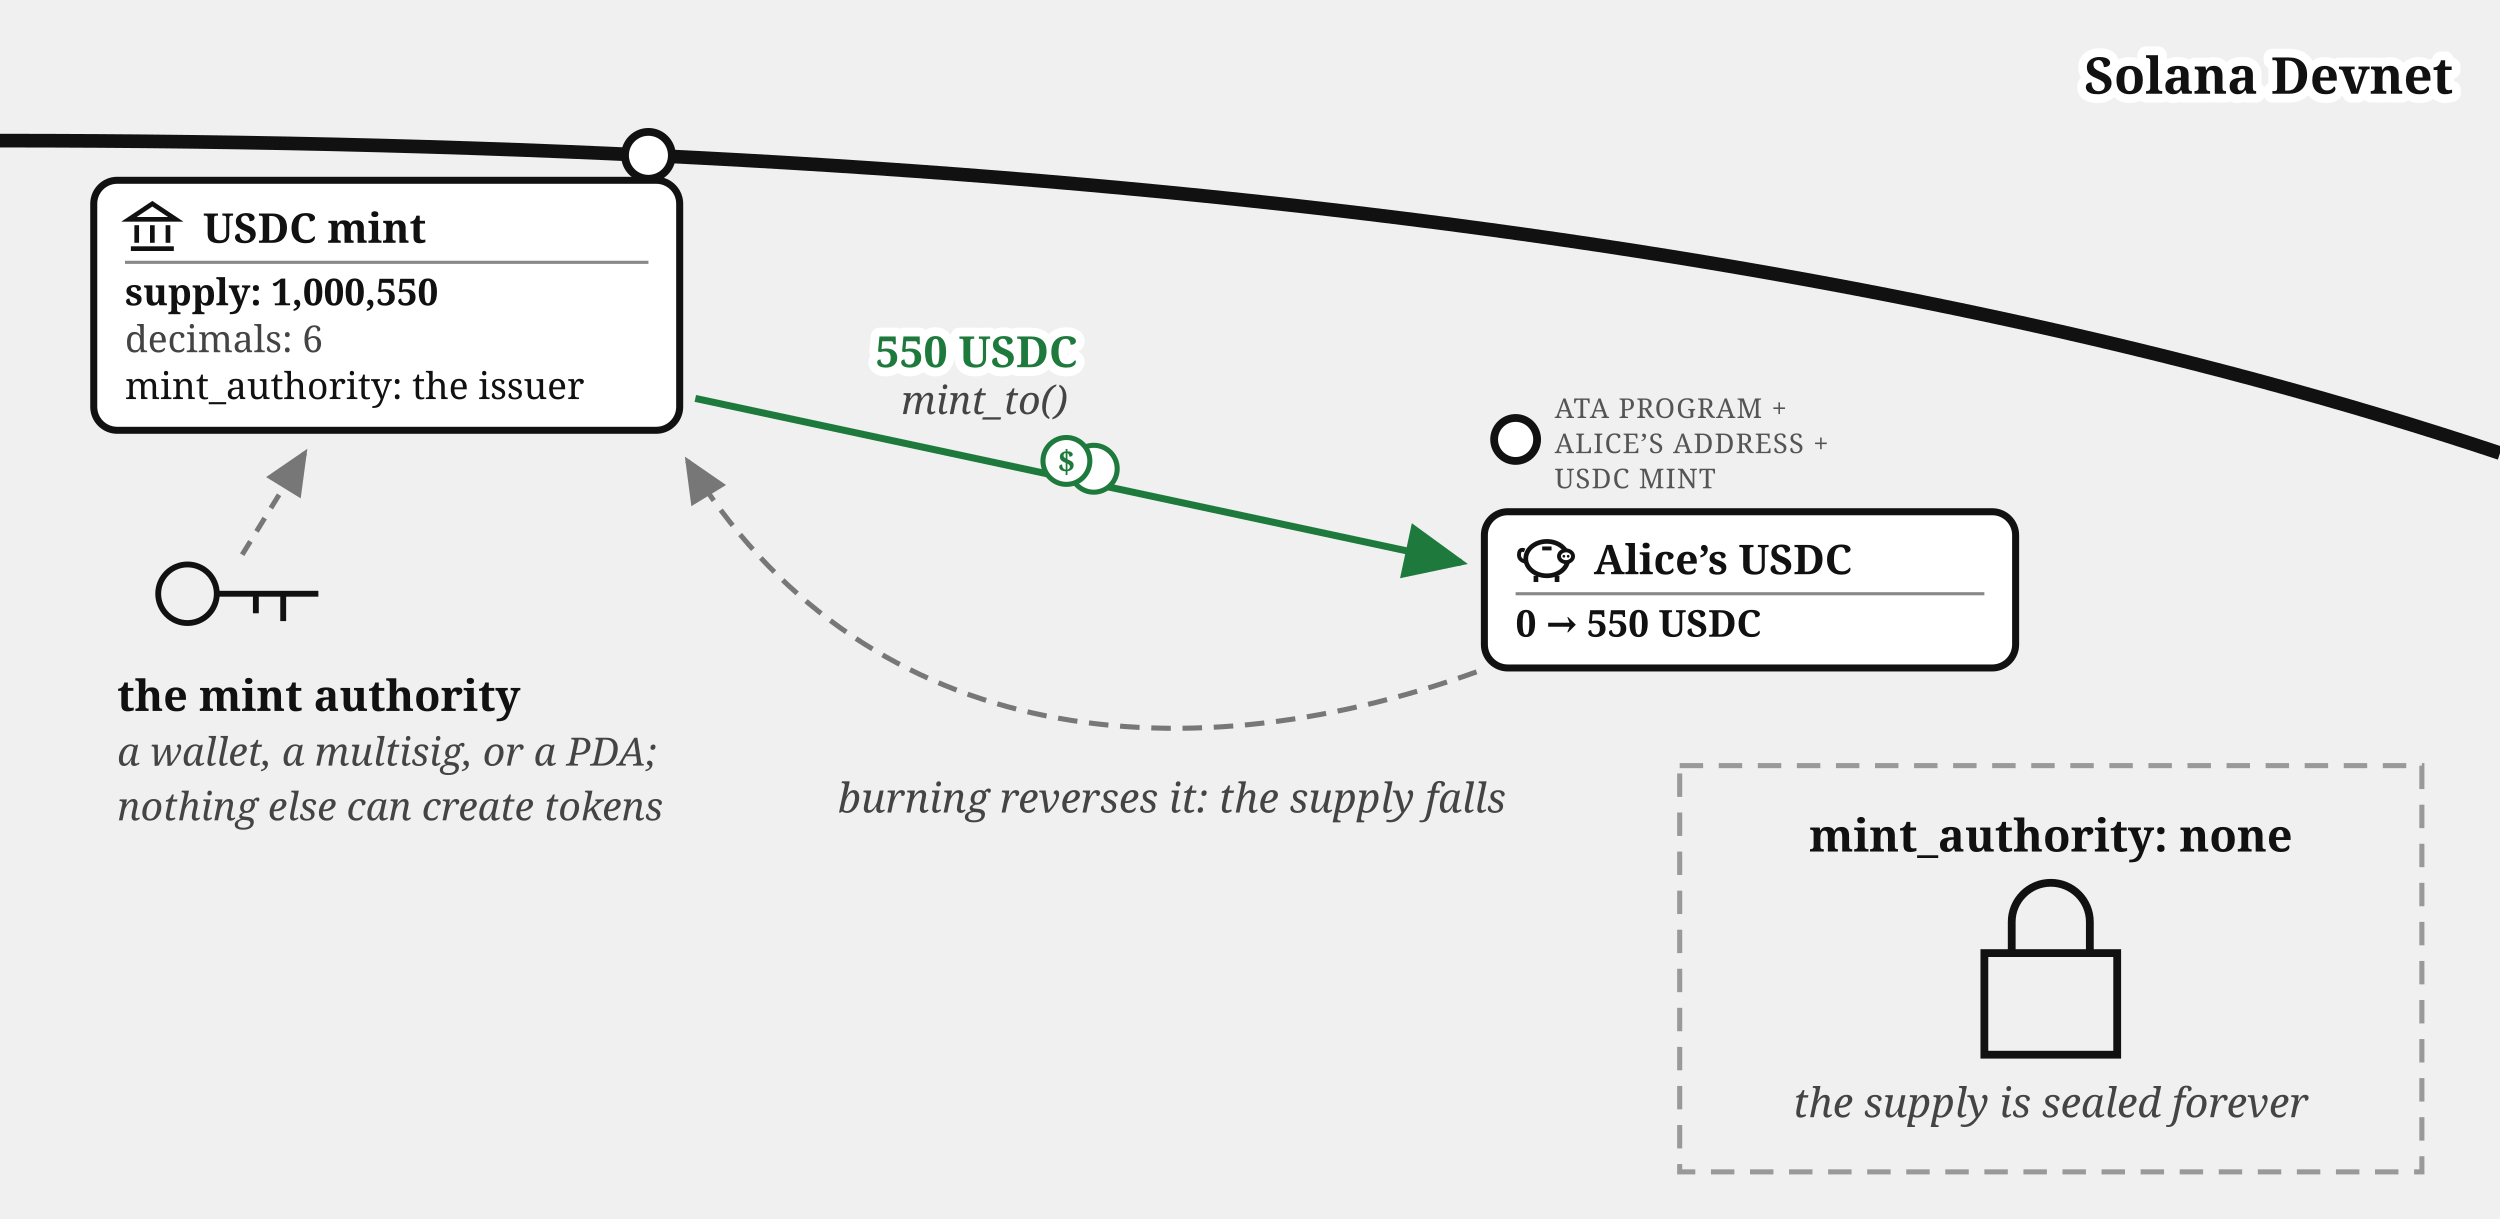
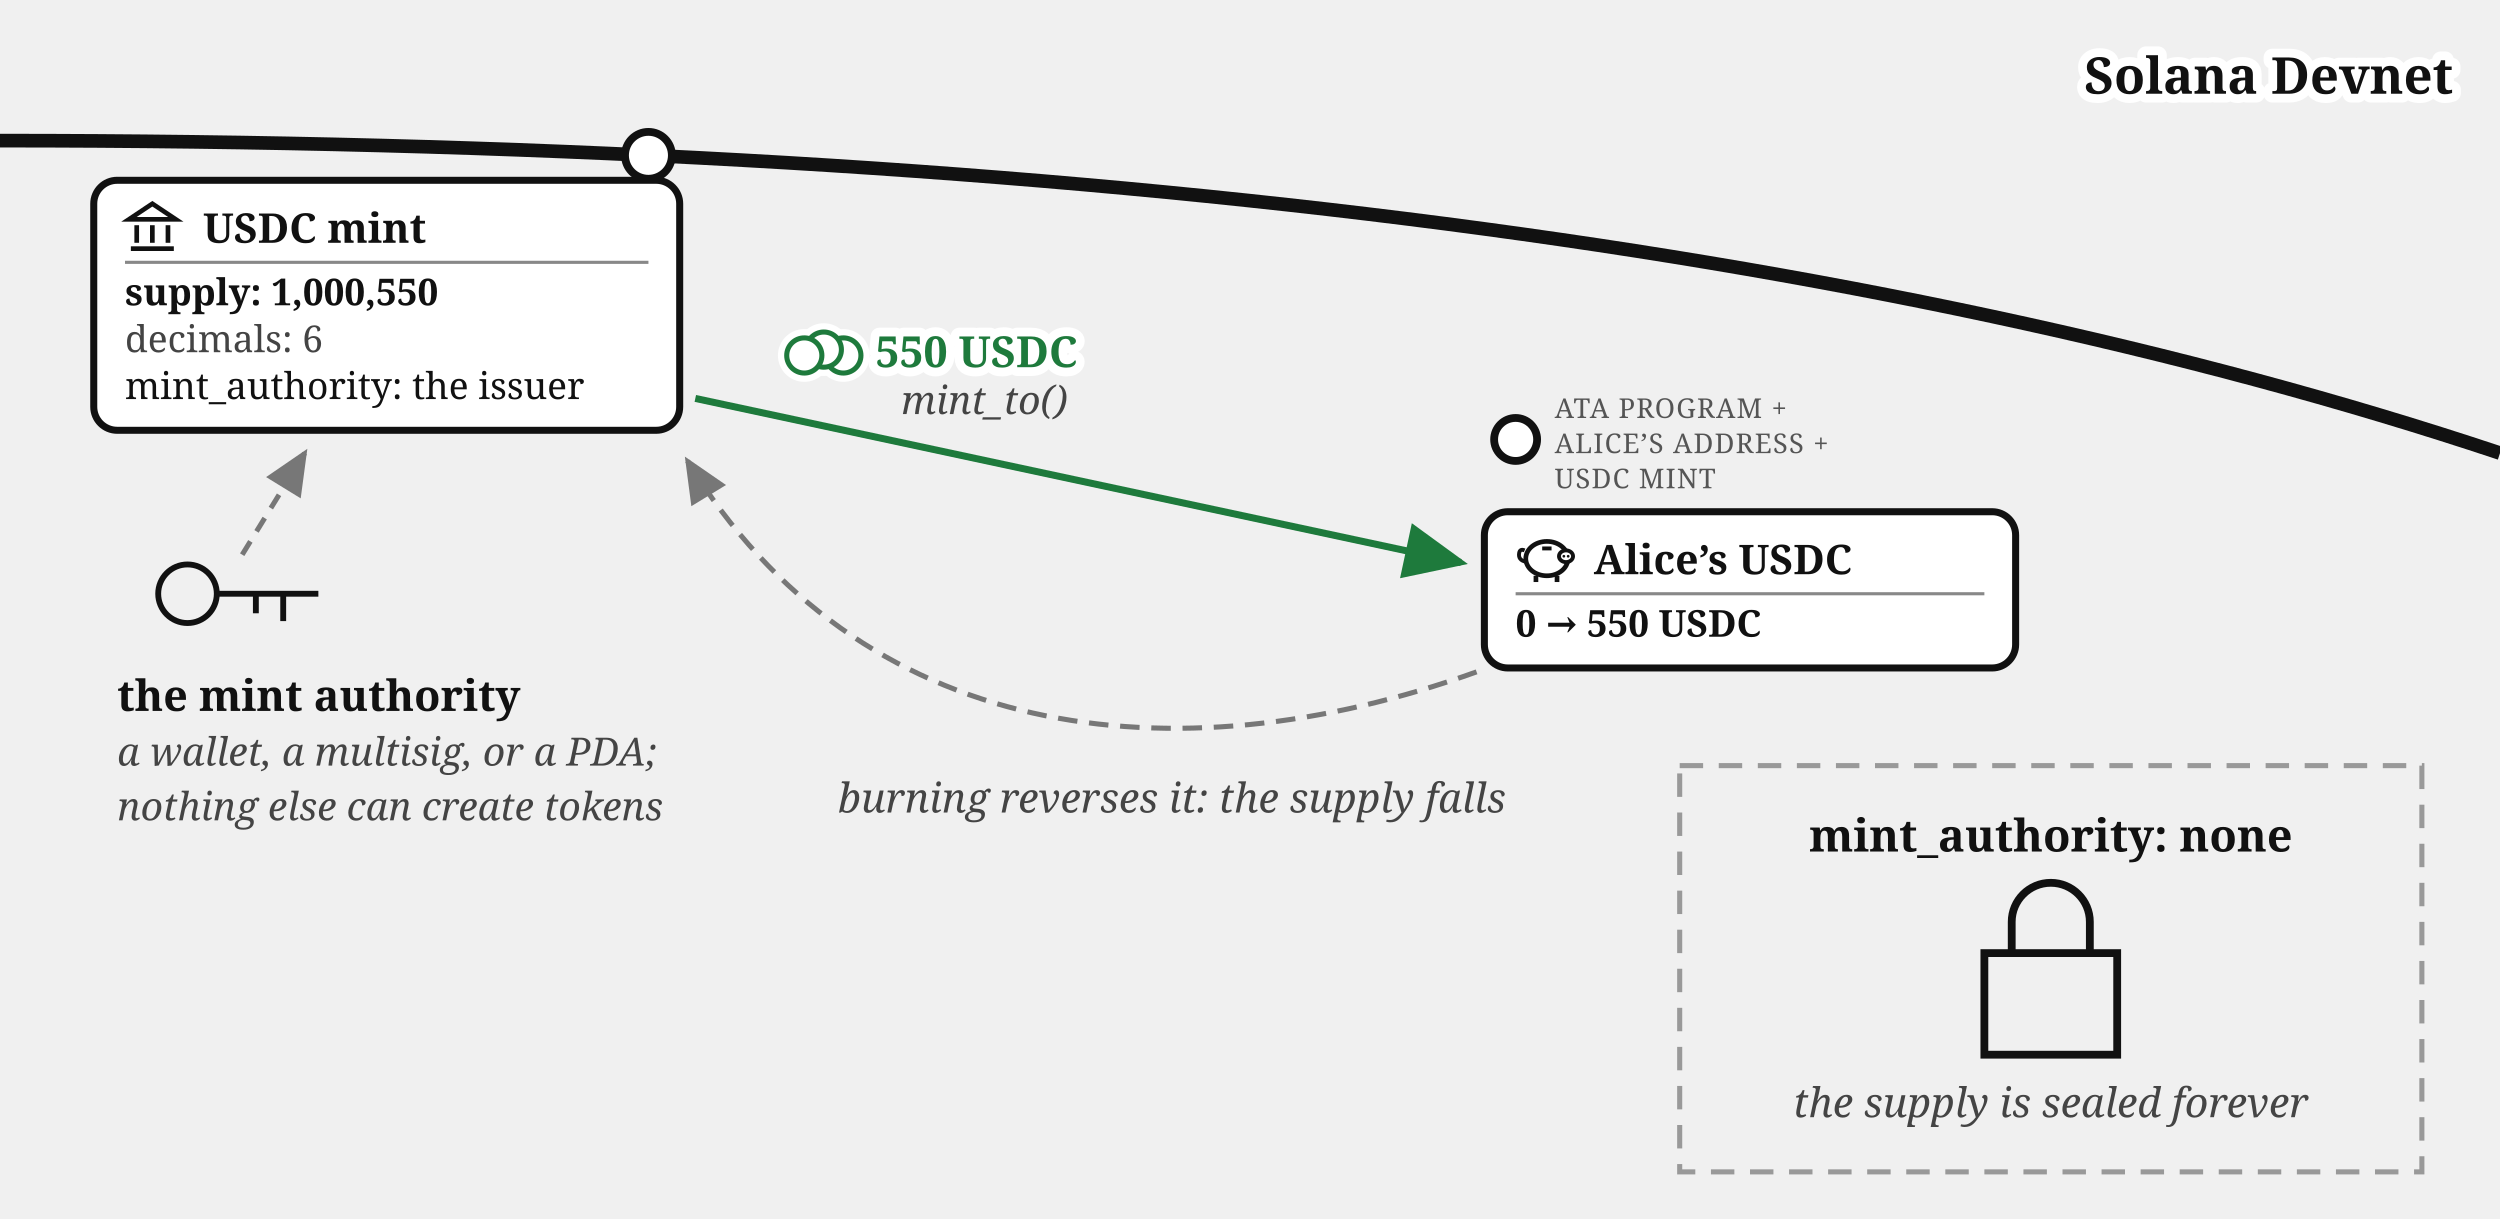
<svg xmlns="http://www.w3.org/2000/svg" viewBox="0 0 640 312" font-family="Georgia, serif" fill="#111">
  <defs>
    <marker id="mint-factory-i" markerWidth="9" markerHeight="8" refX="8" refY="4" orient="auto">
      <path d="M0,0 L9,4 L0,8 z" fill="#111" />
    </marker>
    <marker id="mint-factory-g" markerWidth="9" markerHeight="8" refX="8" refY="4" orient="auto">
      <path d="M0,0 L9,4 L0,8 z" fill="#777" />
    </marker>
    <marker id="mint-factory-a" markerWidth="9" markerHeight="8" refX="8" refY="4" orient="auto">
      <path d="M0,0 L9,4 L0,8 z" fill="#1e7a3c" />
    </marker>
  </defs>
  <path d="M 0,36 Q 400,36 640,116" fill="none" stroke="#111" stroke-width="3.5" />
  <text stroke="#fff" stroke-width="4.5" paint-order="stroke" stroke-linejoin="round" x="628" y="24" font-size="13" font-weight="bold" text-anchor="end">Solana Devnet</text>
  <circle cx="166" cy="39.764" r="6" fill="#fff" stroke="#111" stroke-width="2" />
  <g>
    <rect x="24" y="46.155" width="150" height="64" rx="6" fill="#fff" stroke="#111" stroke-width="1.8" />
    <g transform="translate(32,51.1546)" stroke="#111" stroke-width="1.2" fill="none">
      <path d="M 1,5 L 7,1 L 13,5 Z" />
      <line x1="3" y1="6.5" x2="3" y2="11" />
      <line x1="7" y1="6.5" x2="7" y2="11" />
      <line x1="11" y1="6.5" x2="11" y2="11" />
      <line x1="1.5" y1="12.5" x2="12.5" y2="12.5" />
    </g>
    <text x="52" y="62.155" font-size="10.5" font-weight="bold">USDC mint</text>
    <line x1="32" y1="67.155" x2="166" y2="67.155" stroke="#888" stroke-width="0.8" />
    <text x="32" y="78.155" font-size="9.5" font-weight="bold">supply: 1,000,550</text>
    <text x="32" y="90.155" font-size="9.5" fill="#444">decimals: 6</text>
    <text x="32" y="102.155" font-size="9.5">mint_authority: the issuer</text>
  </g>
  <g transform="translate(48,152)" fill="none" stroke="#111" stroke-width="1.5">
    <circle cx="0" cy="0" r="7.5" />
    <path d="M 7.5,0 h 26 m -9,0 v 7 m -7,-7 v 5" />
  </g>
  <path d="M 62,142 L 78,116" fill="none" stroke="#777" stroke-width="1.3" stroke-dasharray="4 3" marker-end="url(#mint-factory-g)" />
  <text x="30" y="182" font-size="11" fill="#111" font-weight="bold">the mint authority</text>
  <text x="30" y="196" font-size="10" fill="#444" font-style="italic">a wallet, a multisig, or a PDA;</text>
  <text x="30" y="210" font-size="10" fill="#444" font-style="italic">nothing else can create tokens</text>
  <circle cx="388" cy="112.5" r="5.5" fill="#fff" stroke="#111" stroke-width="2" />
  <text x="398" y="107" font-size="7" letter-spacing="0.3" fill="#555">ATA PROGRAM +</text>
  <text x="398" y="116" font-size="7" letter-spacing="0.3" fill="#555">ALICE’S ADDRESS +</text>
  <text x="398" y="125" font-size="7" letter-spacing="0.3" fill="#555">USDC MINT</text>
  <g>
    <rect x="380" y="131" width="136" height="40" rx="6" fill="#fff" stroke="#111" stroke-width="1.8" />
    <g transform="translate(388,136)">
      <path d="M 2.6,7.8 Q 0.6,7.4 0.9,5.6 Q 1.1,4.4 2.3,4.9" fill="none" stroke="#111" stroke-width="1" />
      <ellipse cx="8" cy="7" rx="5.4" ry="4.4" fill="none" stroke="#111" stroke-width="1.2" />
      <ellipse cx="12.9" cy="6.4" rx="1.8" ry="1.5" fill="#fff" stroke="#111" stroke-width="1" />
      <circle cx="12.35" cy="6.4" r="0.35" fill="#111" />
      <circle cx="13.45" cy="6.4" r="0.35" fill="#111" />
      <line x1="5.2" y1="11.4" x2="5.2" y2="13" stroke="#111" stroke-width="1.2" />
      <line x1="10.6" y1="11.4" x2="10.6" y2="13" stroke="#111" stroke-width="1.2" />
      <line x1="6.8" y1="4.4" x2="9.2" y2="4.4" stroke="#111" stroke-width="1" />
    </g>
    <text x="408" y="147" font-size="10.5" font-weight="bold">Alice’s USDC</text>
    <line x1="388" y1="152" x2="508" y2="152" stroke="#888" stroke-width="0.8" />
    <text x="388" y="163" font-size="9.5" font-weight="bold">0 → 550 USDC</text>
  </g>
  <path d="M 178,102 L 374,144" fill="none" stroke="#1e7a3c" stroke-width="1.8" marker-end="url(#mint-factory-a)" />
-   <g transform="translate(276,118)">
-     <circle cx="4" cy="2" r="6" fill="#fff" stroke="#1e7a3c" stroke-width="1.3" />
-     <circle cx="-3" cy="0" r="6" fill="#fff" stroke="#1e7a3c" stroke-width="1.3" />
-     <text x="-3" y="3" font-size="8" font-weight="bold" fill="#1e7a3c" text-anchor="middle">$</text>
-   </g>
  <text stroke="#fff" stroke-width="4.5" paint-order="stroke" stroke-linejoin="round" x="250" y="94" font-size="11" fill="#1e7a3c" text-anchor="middle" font-weight="bold">550 USDC</text>
  <text x="252" y="106" font-size="10" fill="#444" text-anchor="middle" font-style="italic">mint_to()</text>
  <path d="M 378,172 C 300,200 220,190 176,118" fill="none" stroke="#777" stroke-width="1.3" stroke-dasharray="5 3" marker-end="url(#mint-factory-g)" />
  <text x="300" y="208" font-size="10.5" fill="#444" text-anchor="middle" font-style="italic">burning reverses it: the supply falls</text>
  <rect x="430" y="196" width="190" height="104" fill="none" stroke="#999" stroke-width="1.3" stroke-dasharray="6 4" />
  <text x="525" y="218" font-size="11.5" font-weight="bold" text-anchor="middle">mint_authority: none</text>
  <path d="M 508,244 h 34 v 26 h -34 z M 515,244 v -8 a 10,10 0 0 1 20,0 v 8" fill="none" stroke="#111" stroke-width="2" />
  <text x="525" y="286" font-size="10.5" fill="#444" text-anchor="middle" font-style="italic">the supply is sealed forever</text>
+   <g class="coin" transform="translate(210.9,89.5)" fill="#fff">
+     <g stroke="#fff" stroke-width="4.5">
+       <circle cx="5" cy="1.5" r="4.5" />
+       <circle cx="0" cy="0" r="4.5" />
+       <circle cx="-5" cy="1.5" r="4.5" />
+     </g>
+     <g stroke="#1e7a3c" stroke-width="1.3">
+       <circle cx="5" cy="1.5" r="4.5" />
+       <circle cx="0" cy="0" r="4.5" />
+       <circle cx="-5" cy="1.5" r="4.5" />
+     </g>
+   </g>
</svg>
